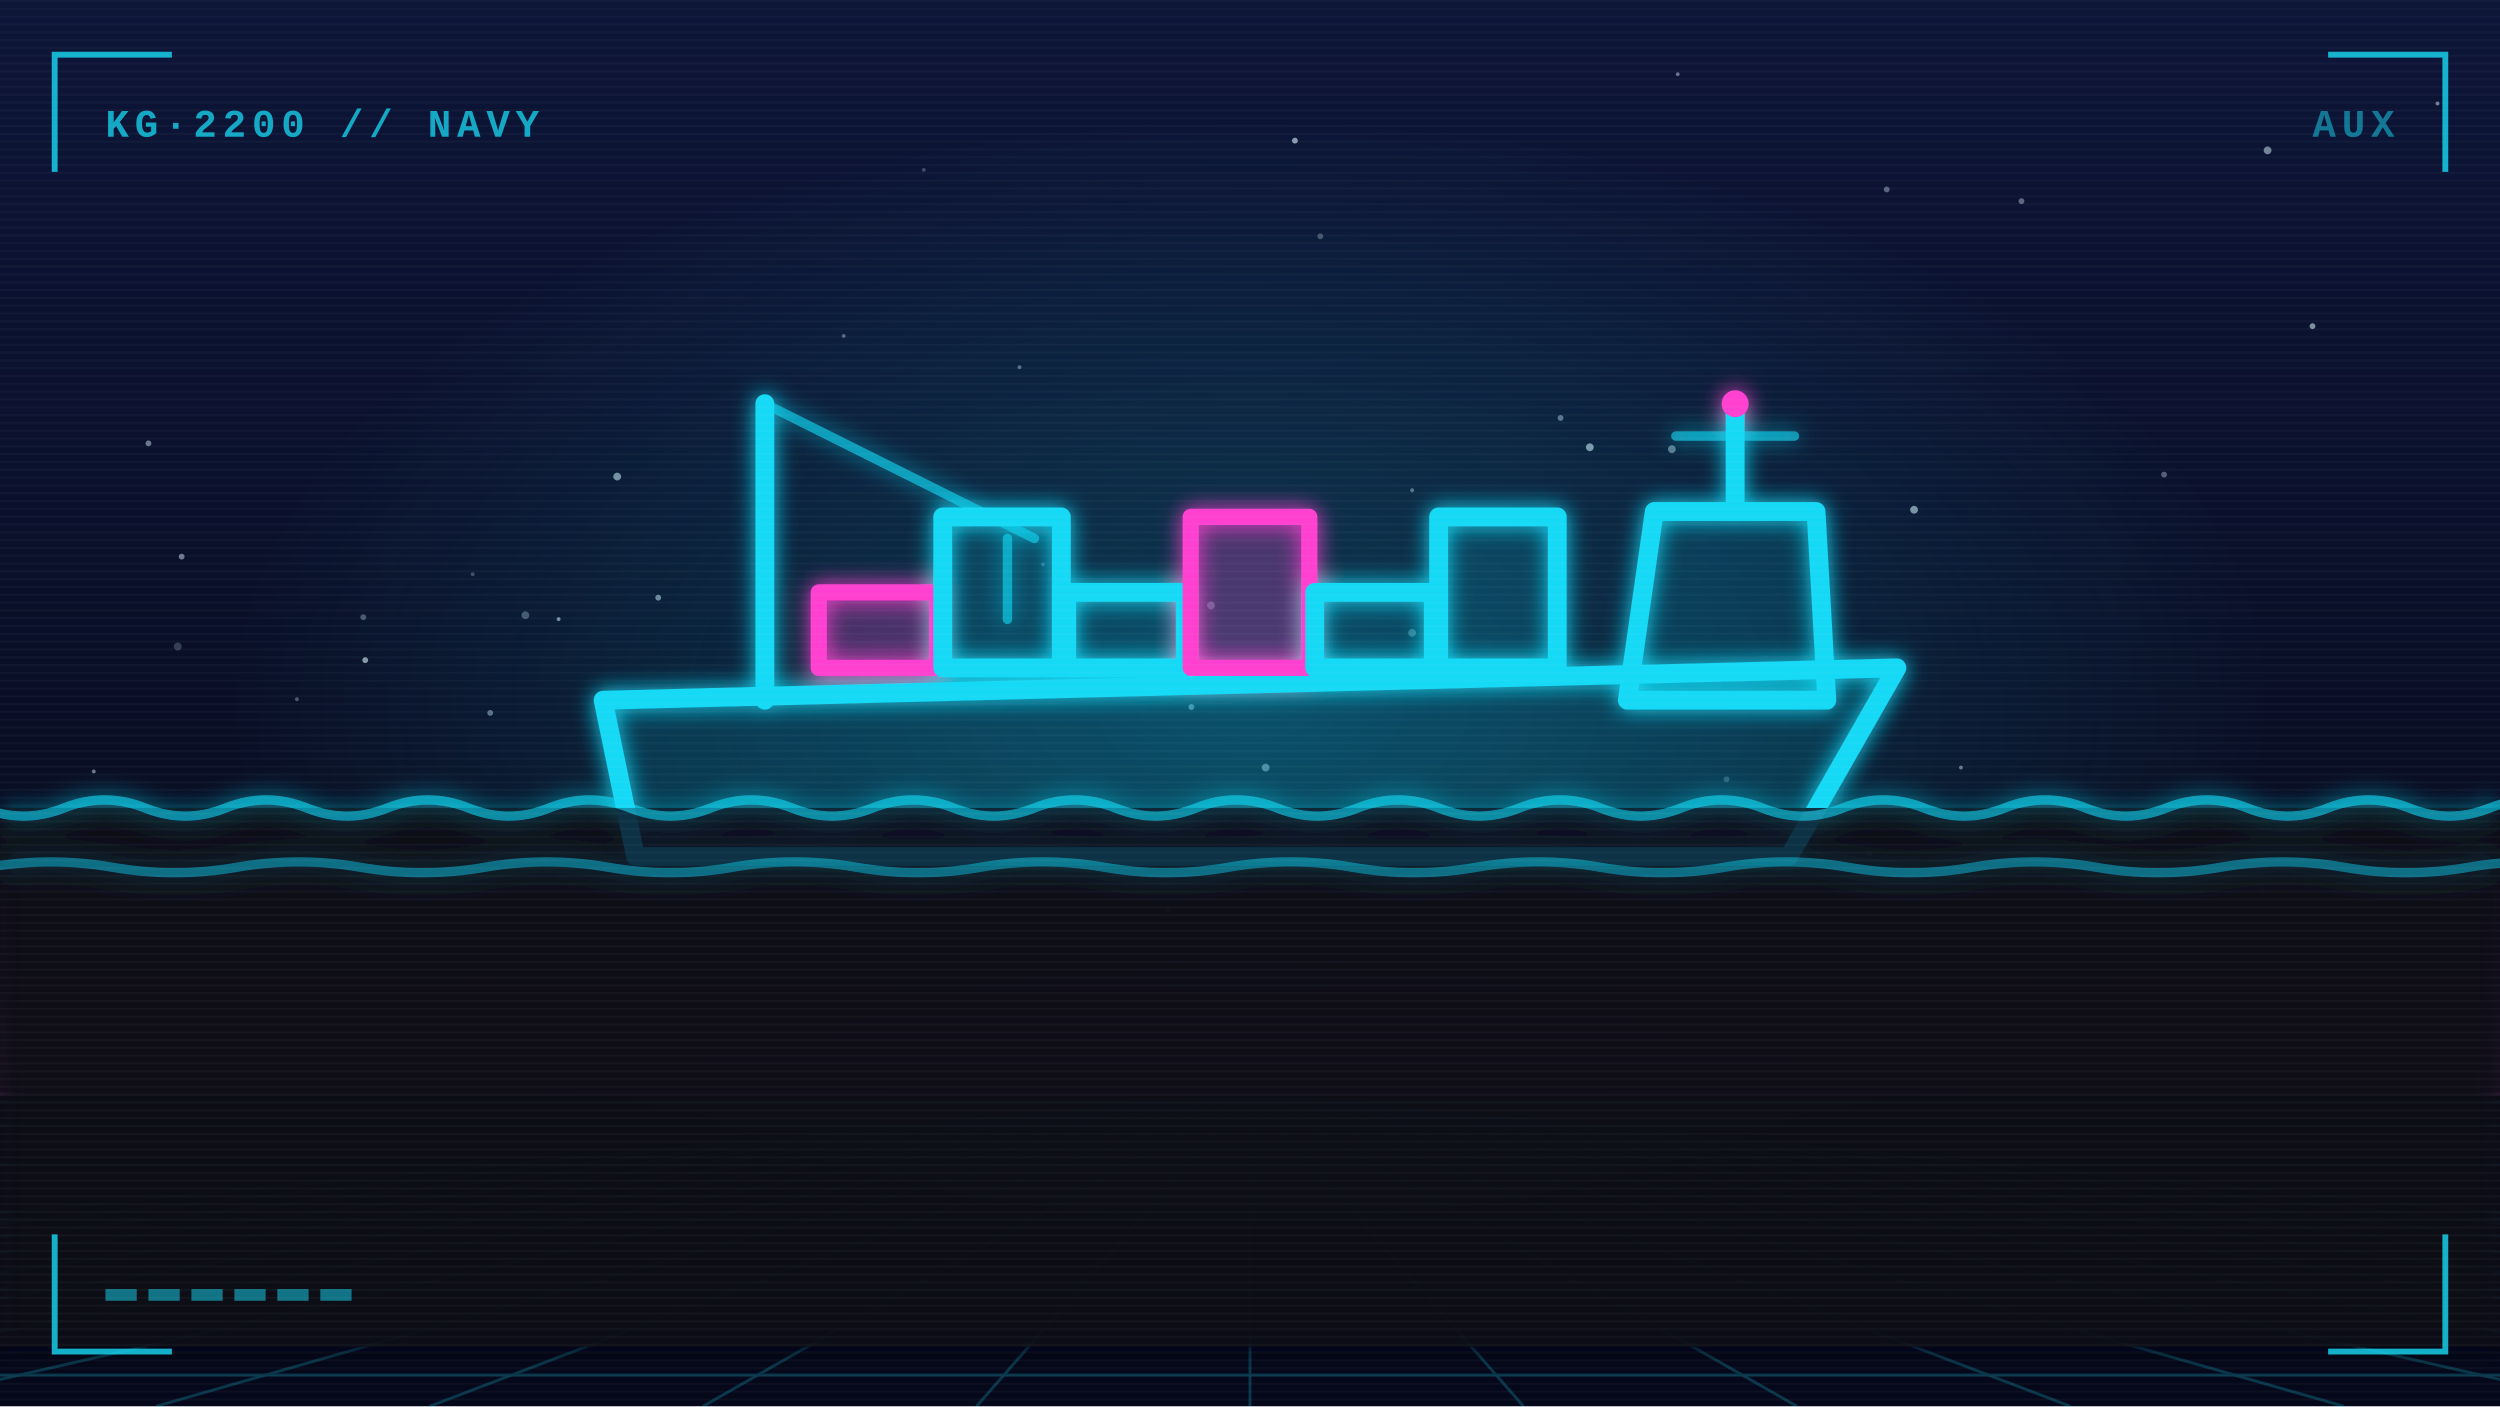
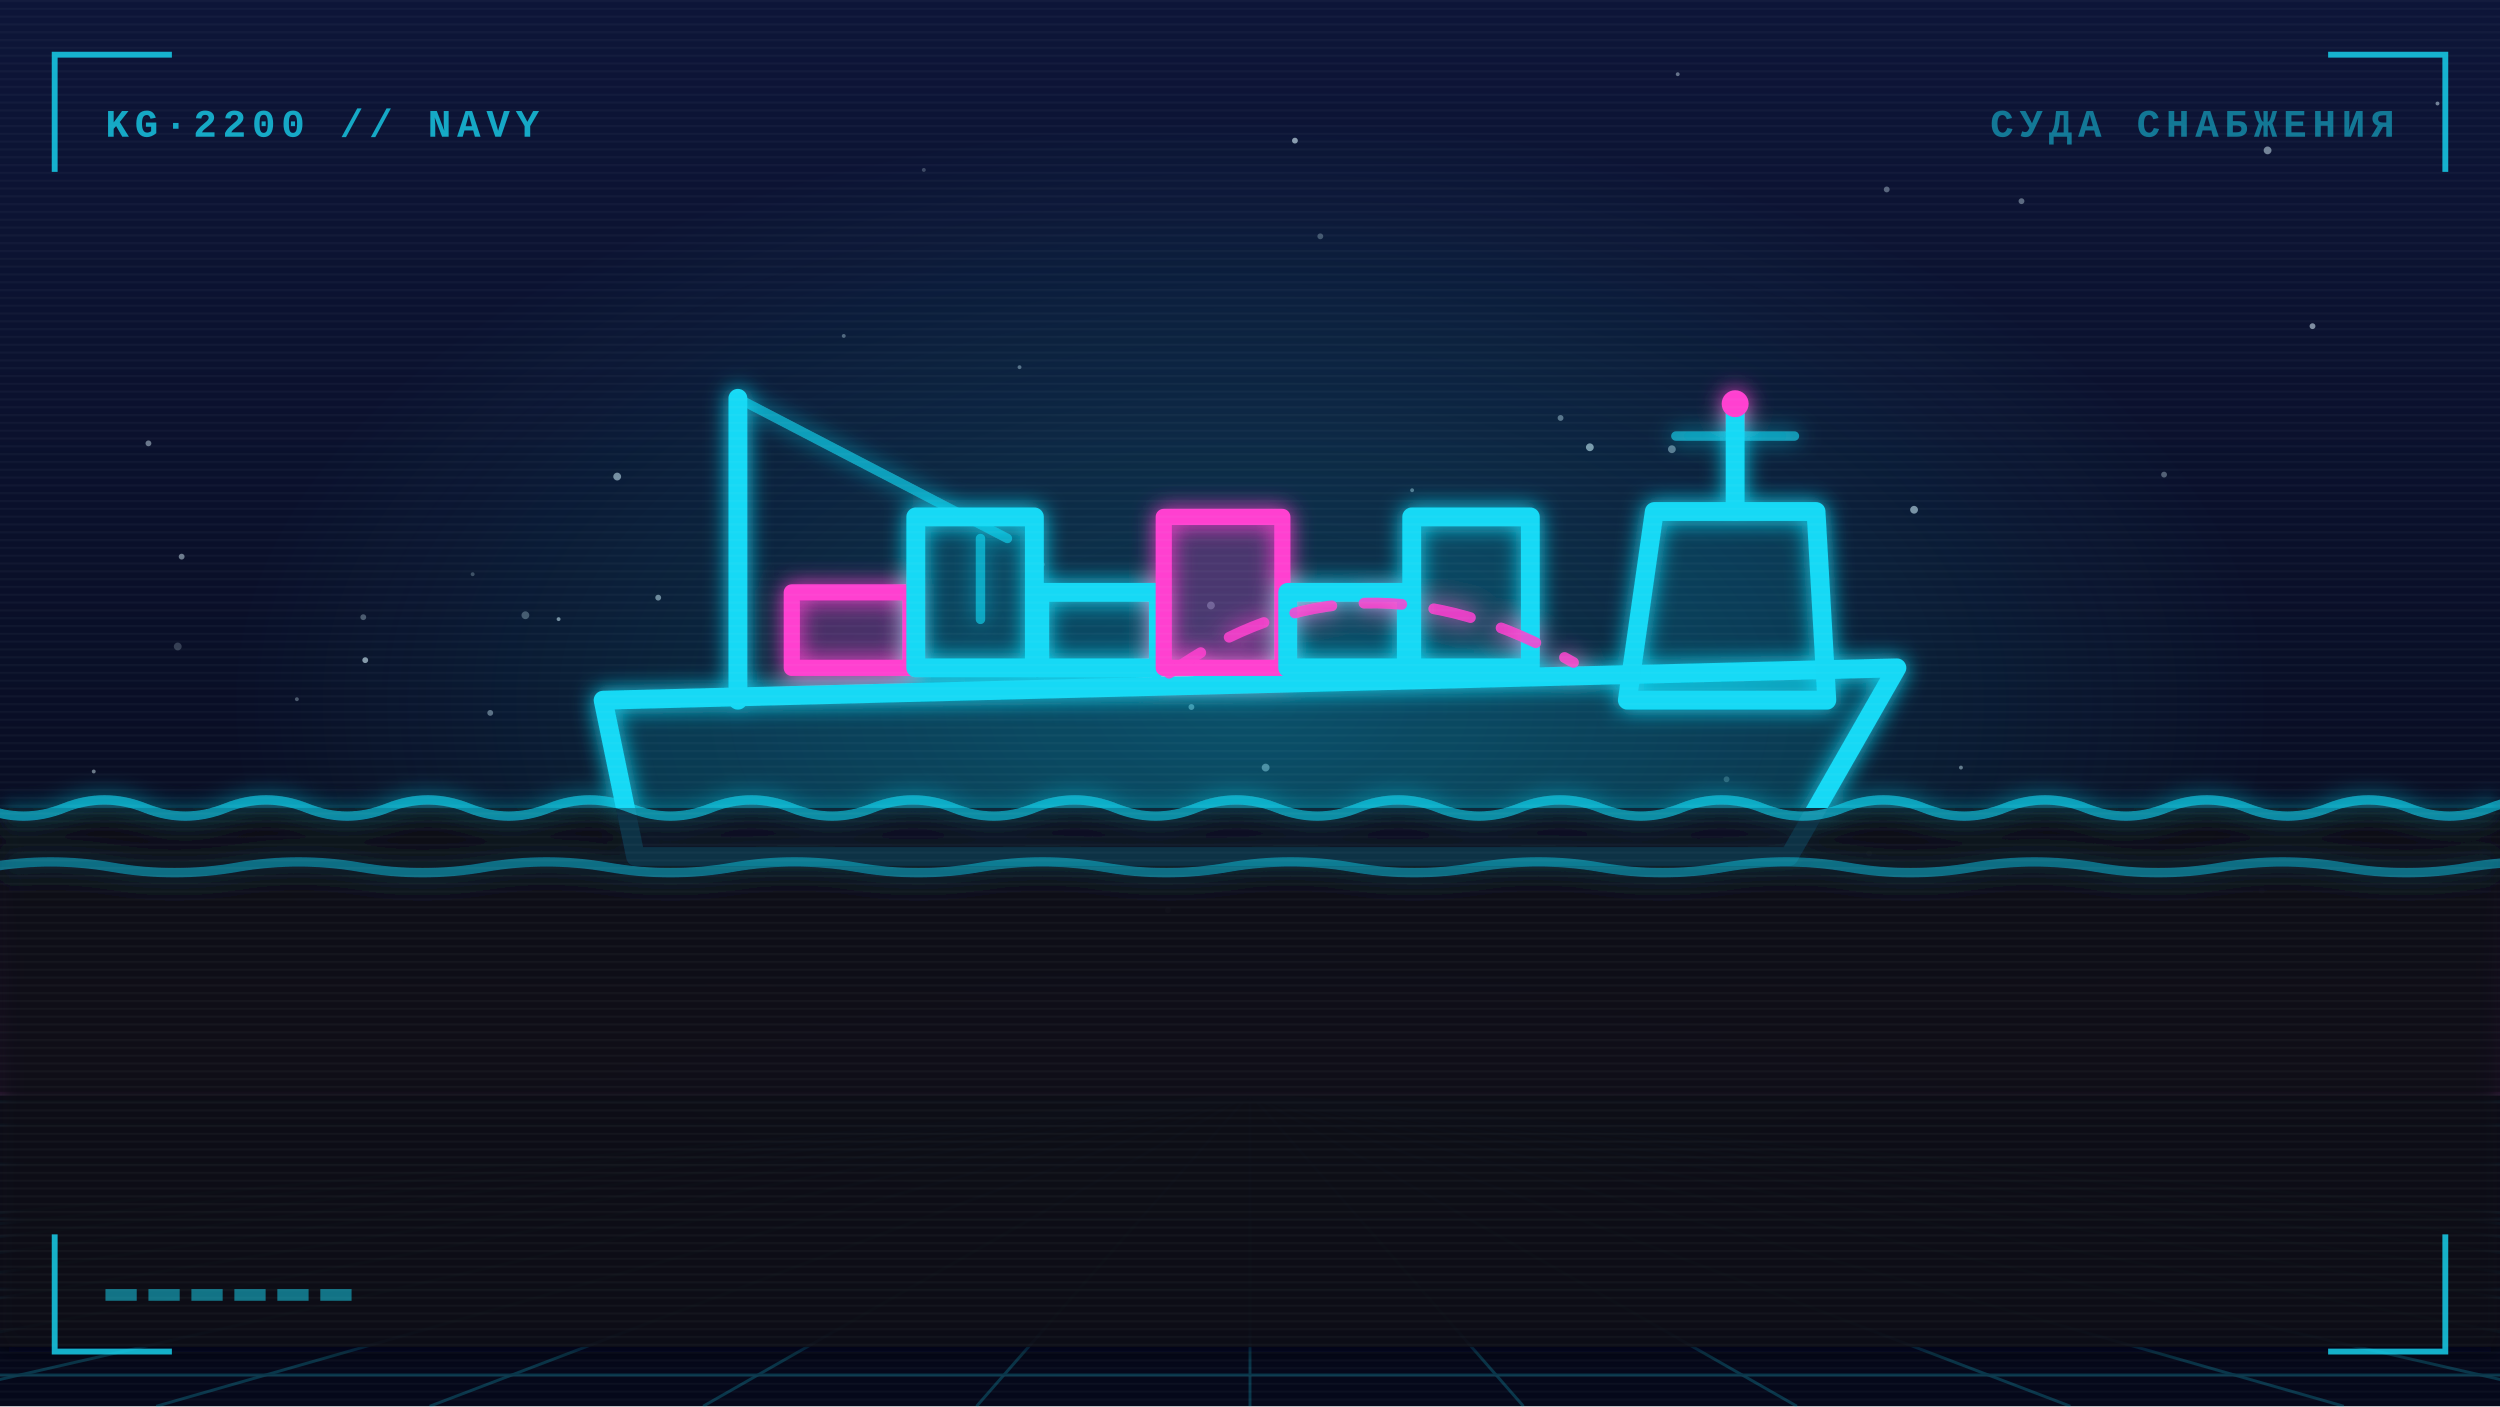
<svg xmlns="http://www.w3.org/2000/svg" viewBox="0 0 1280 720" width="1280" height="720">
  <defs>
    <linearGradient id="bg" x1="0" y1="0" x2="0" y2="1">
      <stop offset="0" stop-color="#0d1538" />
      <stop offset=".75" stop-color="#070b1d" />
      <stop offset="1" stop-color="#05081a" />
    </linearGradient>
    <radialGradient id="halo" cx=".5" cy=".5" r=".5">
      <stop offset="0" stop-color="#18d9f5" stop-opacity=".22" />
      <stop offset="1" stop-color="#18d9f5" stop-opacity="0" />
    </radialGradient>
    <linearGradient id="hz" x1="0" y1="0" x2="0" y2="1">
      <stop offset="0" stop-color="#ff3fd0" stop-opacity="0" />
      <stop offset="1" stop-color="#ff3fd0" stop-opacity=".28" />
    </linearGradient>
    <pattern id="scan" width="4" height="4" patternUnits="userSpaceOnUse">
      <rect width="4" height="1" fill="#dff6ff" opacity=".035" />
    </pattern>
    <filter id="bl" x="-20%" y="-20%" width="140%" height="140%">
      <feGaussianBlur stdDeviation="6" />
    </filter>
    <filter id="bl2" x="-20%" y="-50%" width="140%" height="200%">
      <feGaussianBlur stdDeviation="10" />
    </filter>
    <filter id="neon" x="-10%" y="-10%" width="120%" height="120%">
      <feGaussianBlur stdDeviation="5" result="b" />
      <feMerge>
        <feMergeNode in="b" />
        <feMergeNode in="SourceGraphic" />
      </feMerge>
    </filter>
    <style>.m{fill:rgba(24,217,245,.07);stroke:#18d9f5;stroke-width:7;stroke-linejoin:round;stroke-linecap:round}.a{fill:rgba(255,63,208,.14);stroke:#ff3fd0;stroke-width:6;stroke-linejoin:round;stroke-linecap:round}.t{fill:none;stroke:#18d9f5;stroke-width:3.5;stroke-linecap:round;opacity:.6}.ta{fill:none;stroke:#ff3fd0;stroke-width:4;stroke-linecap:round;opacity:.85}.f{fill:#18d9f5}.fa{fill:#ff3fd0}.n{fill:none}.w5{stroke-width:5}.w8{stroke-width:8}.w12{stroke-width:12}.w14{stroke-width:14}.o3{opacity:.3}.o4{opacity:.4}.o5{opacity:.45}.o6{opacity:.6}.dash{stroke-dasharray:14 12}.glow{filter:url(#bl);opacity:.7}.sea{fill:#070b1d;opacity:.82}.dk{fill:#070b1d}.hint{opacity:.22;filter:url(#bl2)}.hud{font:600 20px Consolas,"Courier New",monospace;letter-spacing:3px;fill:#18d9f5}</style>
  </defs>
  <rect width="1280" height="720" fill="url(#bg)" />
  <circle cx="522" cy="188" r="1" fill="#dff6ff" opacity="0.38" />
  <circle cx="980" cy="261" r="2" fill="#dff6ff" opacity="0.55" />
  <circle cx="186" cy="316" r="1.5" fill="#dff6ff" opacity="0.31" />
  <circle cx="534" cy="289" r="1" fill="#dff6ff" opacity="0.24" />
  <circle cx="1248" cy="53" r="1" fill="#dff6ff" opacity="0.48" />
  <circle cx="187" cy="338" r="1.5" fill="#dff6ff" opacity="0.59" />
  <circle cx="432" cy="172" r="1" fill="#dff6ff" opacity="0.34" />
  <circle cx="251" cy="365" r="1.5" fill="#dff6ff" opacity="0.40" />
  <circle cx="1161" cy="77" r="2" fill="#dff6ff" opacity="0.49" />
  <circle cx="532" cy="343" r="2" fill="#dff6ff" opacity="0.46" />
  <circle cx="1108" cy="243" r="1.5" fill="#dff6ff" opacity="0.34" />
  <circle cx="269" cy="315" r="2" fill="#dff6ff" opacity="0.30" />
  <circle cx="799" cy="214" r="1.5" fill="#dff6ff" opacity="0.40" />
  <circle cx="316" cy="244" r="2" fill="#dff6ff" opacity="0.53" />
  <circle cx="48" cy="395" r="1" fill="#dff6ff" opacity="0.46" />
  <circle cx="363" cy="435" r="1.5" fill="#dff6ff" opacity="0.50" />
  <circle cx="648" cy="393" r="2" fill="#dff6ff" opacity="0.42" />
  <circle cx="1035" cy="103" r="1.5" fill="#dff6ff" opacity="0.38" />
  <circle cx="856" cy="230" r="2" fill="#dff6ff" opacity="0.42" />
  <circle cx="814" cy="229" r="2" fill="#dff6ff" opacity="0.57" />
  <circle cx="91" cy="331" r="2" fill="#dff6ff" opacity="0.21" />
  <circle cx="242" cy="294" r="1" fill="#dff6ff" opacity="0.26" />
  <circle cx="676" cy="121" r="1.5" fill="#dff6ff" opacity="0.27" />
  <circle cx="663" cy="72" r="1.5" fill="#dff6ff" opacity="0.59" />
  <circle cx="966" cy="97" r="1.5" fill="#dff6ff" opacity="0.36" />
  <circle cx="723" cy="324" r="2" fill="#dff6ff" opacity="0.30" />
  <circle cx="859" cy="38" r="1" fill="#dff6ff" opacity="0.42" />
  <circle cx="337" cy="306" r="1.5" fill="#dff6ff" opacity="0.50" />
  <circle cx="598" cy="466" r="1.5" fill="#dff6ff" opacity="0.53" />
  <circle cx="1184" cy="167" r="1.5" fill="#dff6ff" opacity="0.54" />
  <circle cx="610" cy="362" r="1.5" fill="#dff6ff" opacity="0.42" />
  <circle cx="620" cy="310" r="2" fill="#dff6ff" opacity="0.31" />
  <circle cx="152" cy="358" r="1" fill="#dff6ff" opacity="0.32" />
  <circle cx="93" cy="285" r="1.5" fill="#dff6ff" opacity="0.46" />
  <circle cx="723" cy="251" r="1" fill="#dff6ff" opacity="0.40" />
  <circle cx="286" cy="317" r="1" fill="#dff6ff" opacity="0.53" />
  <circle cx="76" cy="227" r="1.5" fill="#dff6ff" opacity="0.45" />
  <circle cx="884" cy="399" r="1.5" fill="#dff6ff" opacity="0.22" />
  <circle cx="1158" cy="456" r="1.5" fill="#dff6ff" opacity="0.42" />
  <circle cx="1004" cy="393" r="1" fill="#dff6ff" opacity="0.44" />
  <circle cx="473" cy="87" r="1" fill="#dff6ff" opacity="0.24" />
  <circle cx="957" cy="437" r="1.5" fill="#dff6ff" opacity="0.58" />
  <rect x="0" y="420" width="1280" height="140" fill="url(#hz)" />
  <g stroke="#18d9f5" stroke-width="1.5" opacity=".22">
    <line x1="640" y1="560" x2="-1040" y2="720" />
    <line x1="640" y1="560" x2="-900" y2="720" />
    <line x1="640" y1="560" x2="-760" y2="720" />
    <line x1="640" y1="560" x2="-620" y2="720" />
    <line x1="640" y1="560" x2="-480" y2="720" />
    <line x1="640" y1="560" x2="-340" y2="720" />
    <line x1="640" y1="560" x2="-200" y2="720" />
    <line x1="640" y1="560" x2="-60" y2="720" />
    <line x1="640" y1="560" x2="80" y2="720" />
    <line x1="640" y1="560" x2="220" y2="720" />
    <line x1="640" y1="560" x2="360" y2="720" />
    <line x1="640" y1="560" x2="500" y2="720" />
    <line x1="640" y1="560" x2="640" y2="720" />
    <line x1="640" y1="560" x2="780" y2="720" />
    <line x1="640" y1="560" x2="920" y2="720" />
    <line x1="640" y1="560" x2="1060" y2="720" />
    <line x1="640" y1="560" x2="1200" y2="720" />
    <line x1="640" y1="560" x2="1340" y2="720" />
    <line x1="640" y1="560" x2="1480" y2="720" />
    <line x1="640" y1="560" x2="1620" y2="720" />
    <line x1="640" y1="560" x2="1760" y2="720" />
    <line x1="640" y1="560" x2="1900" y2="720" />
    <line x1="640" y1="560" x2="2040" y2="720" />
    <line x1="640" y1="560" x2="2180" y2="720" />
    <line x1="640" y1="560" x2="2320" y2="720" />
    <line x1="0" y1="560" x2="1280" y2="560" />
    <line x1="0" y1="564" x2="1280" y2="564" />
    <line x1="0" y1="576" x2="1280" y2="576" />
    <line x1="0" y1="596" x2="1280" y2="596" />
    <line x1="0" y1="624" x2="1280" y2="624" />
    <line x1="0" y1="660" x2="1280" y2="660" />
    <line x1="0" y1="704" x2="1280" y2="704" />
  </g>
  <line x1="0" y1="560" x2="1280" y2="560" stroke="#ff3fd0" stroke-width="2" opacity=".6" />
  <ellipse cx="640" cy="360" rx="520" ry="300" fill="url(#halo)" />
  <g transform="translate(640,370) scale(1.15)" filter="url(#neon)">
    <g transform="translate(0,-10) scale(1.2)">
      <path class="m" d="M-240,0 L240,-12 L200,58 L-228,58 Z" />
-       <rect class="a" x="-160" y="-40" width="44" height="28" rx="0" />
-       <rect class="m" x="-114" y="-68" width="44" height="56" rx="0" />
-       <rect class="m" x="-68" y="-40" width="44" height="28" rx="0" />
-       <rect class="a" x="-22" y="-68" width="44" height="56" rx="0" />
-       <rect class="m" x="24" y="-40" width="44" height="28" rx="0" />
-       <rect class="m" x="70" y="-68" width="44" height="56" rx="0" />
+       <rect class="a" x="-170" y="-40" width="44" height="28" rx="0" />
+       <rect class="m" x="-124" y="-68" width="44" height="56" rx="0" />
+       <rect class="m" x="-78" y="-40" width="44" height="28" rx="0" />
+       <rect class="a" x="-32" y="-68" width="44" height="56" rx="0" />
+       <rect class="m" x="14" y="-40" width="44" height="28" rx="0" />
+       <rect class="m" x="60" y="-68" width="44" height="56" rx="0" />
      <path class="m" d="M140,0 L150,-70 L210,-70 L214,0 Z" />
      <line class="m" x1="180" y1="-70" x2="180" y2="-110" />
      <line class="t" x1="158" y1="-98.0" x2="202" y2="-98.0" />
      <circle class="fa" cx="180" cy="-110" r="5" />
-       <line class="m" x1="-180" y1="0" x2="-180" y2="-110" />
-       <line class="t" x1="-180" y1="-110" x2="-80" y2="-60" />
-       <line class="t" x1="-90" y1="-60" x2="-90" y2="-30" />
+       <line class="m" x1="-190" y1="0" x2="-190" y2="-112" />
+       <line class="t" x1="-190" y1="-112" x2="-90" y2="-60" />
+       <line class="t" x1="-100" y1="-60" x2="-100" y2="-30" />
+       <path class="ta dash" d="M-30,-10 Q40,-60 120,-14" />
      <rect class="sea" x="-700" y="40" width="1400" height="200" rx="0" />
      <path class="t" d="M-560,40 q15.0,-6 30,0 q15.0,6 30,0 q15.0,-6 30,0 q15.0,6 30,0 q15.0,-6 30,0 q15.0,6 30,0 q15.0,-6 30,0 q15.0,6 30,0 q15.0,-6 30,0 q15.0,6 30,0 q15.0,-6 30,0 q15.0,6 30,0 q15.0,-6 30,0 q15.0,6 30,0 q15.0,-6 30,0 q15.0,6 30,0 q15.0,-6 30,0 q15.0,6 30,0 q15.0,-6 30,0 q15.0,6 30,0 q15.0,-6 30,0 q15.0,6 30,0 q15.0,-6 30,0 q15.0,6 30,0 q15.0,-6 30,0 q15.0,6 30,0 q15.0,-6 30,0 q15.0,6 30,0 q15.0,-6 30,0 q15.0,6 30,0 q15.0,-6 30,0 q15.0,6 30,0 q15.0,-6 30,0 q15.0,6 30,0 q15.0,-6 30,0 q15.0,6 30,0 q15.0,-6 30,0 q15.0,6 30,0" />
      <path class="t o5" d="M-560,62 q23.0,-4 46,0 q23.0,4 46,0 q23.0,-4 46,0 q23.0,4 46,0 q23.0,-4 46,0 q23.0,4 46,0 q23.0,-4 46,0 q23.0,4 46,0 q23.0,-4 46,0 q23.0,4 46,0 q23.0,-4 46,0 q23.0,4 46,0 q23.0,-4 46,0 q23.0,4 46,0 q23.0,-4 46,0 q23.0,4 46,0 q23.0,-4 46,0 q23.0,4 46,0 q23.0,-4 46,0 q23.0,4 46,0 q23.0,-4 46,0 q23.0,4 46,0 q23.0,-4 46,0 q23.0,4 46,0 q23.0,-4 46,0" />
    </g>
  </g>
  <rect width="1280" height="720" fill="url(#scan)" />
  <g fill="none" stroke="#18d9f5" stroke-width="3" opacity=".8">
    <path d="M28,88 L28,28 L88,28" />
    <path d="M1252,88 L1252,28 L1192,28" />
    <path d="M28,632 L28,692 L88,692" />
    <path d="M1252,632 L1252,692 L1192,692" />
  </g>
  <g fill="#18d9f5" opacity=".5">
    <rect x="54" y="660" width="16" height="6" />
    <rect x="76" y="660" width="16" height="6" />
    <rect x="98" y="660" width="16" height="6" />
    <rect x="120" y="660" width="16" height="6" />
    <rect x="142" y="660" width="16" height="6" />
    <rect x="164" y="660" width="16" height="6" />
  </g>
  <text class="hud" x="54" y="70" opacity=".75">KG·2200 // NAVY</text>
-   <text class="hud" x="1226" y="70" text-anchor="end" opacity=".5">AUX</text>
+   <text class="hud" x="1226" y="70" text-anchor="end" opacity=".5">СУДА СНАБЖЕНИЯ</text>
</svg>
